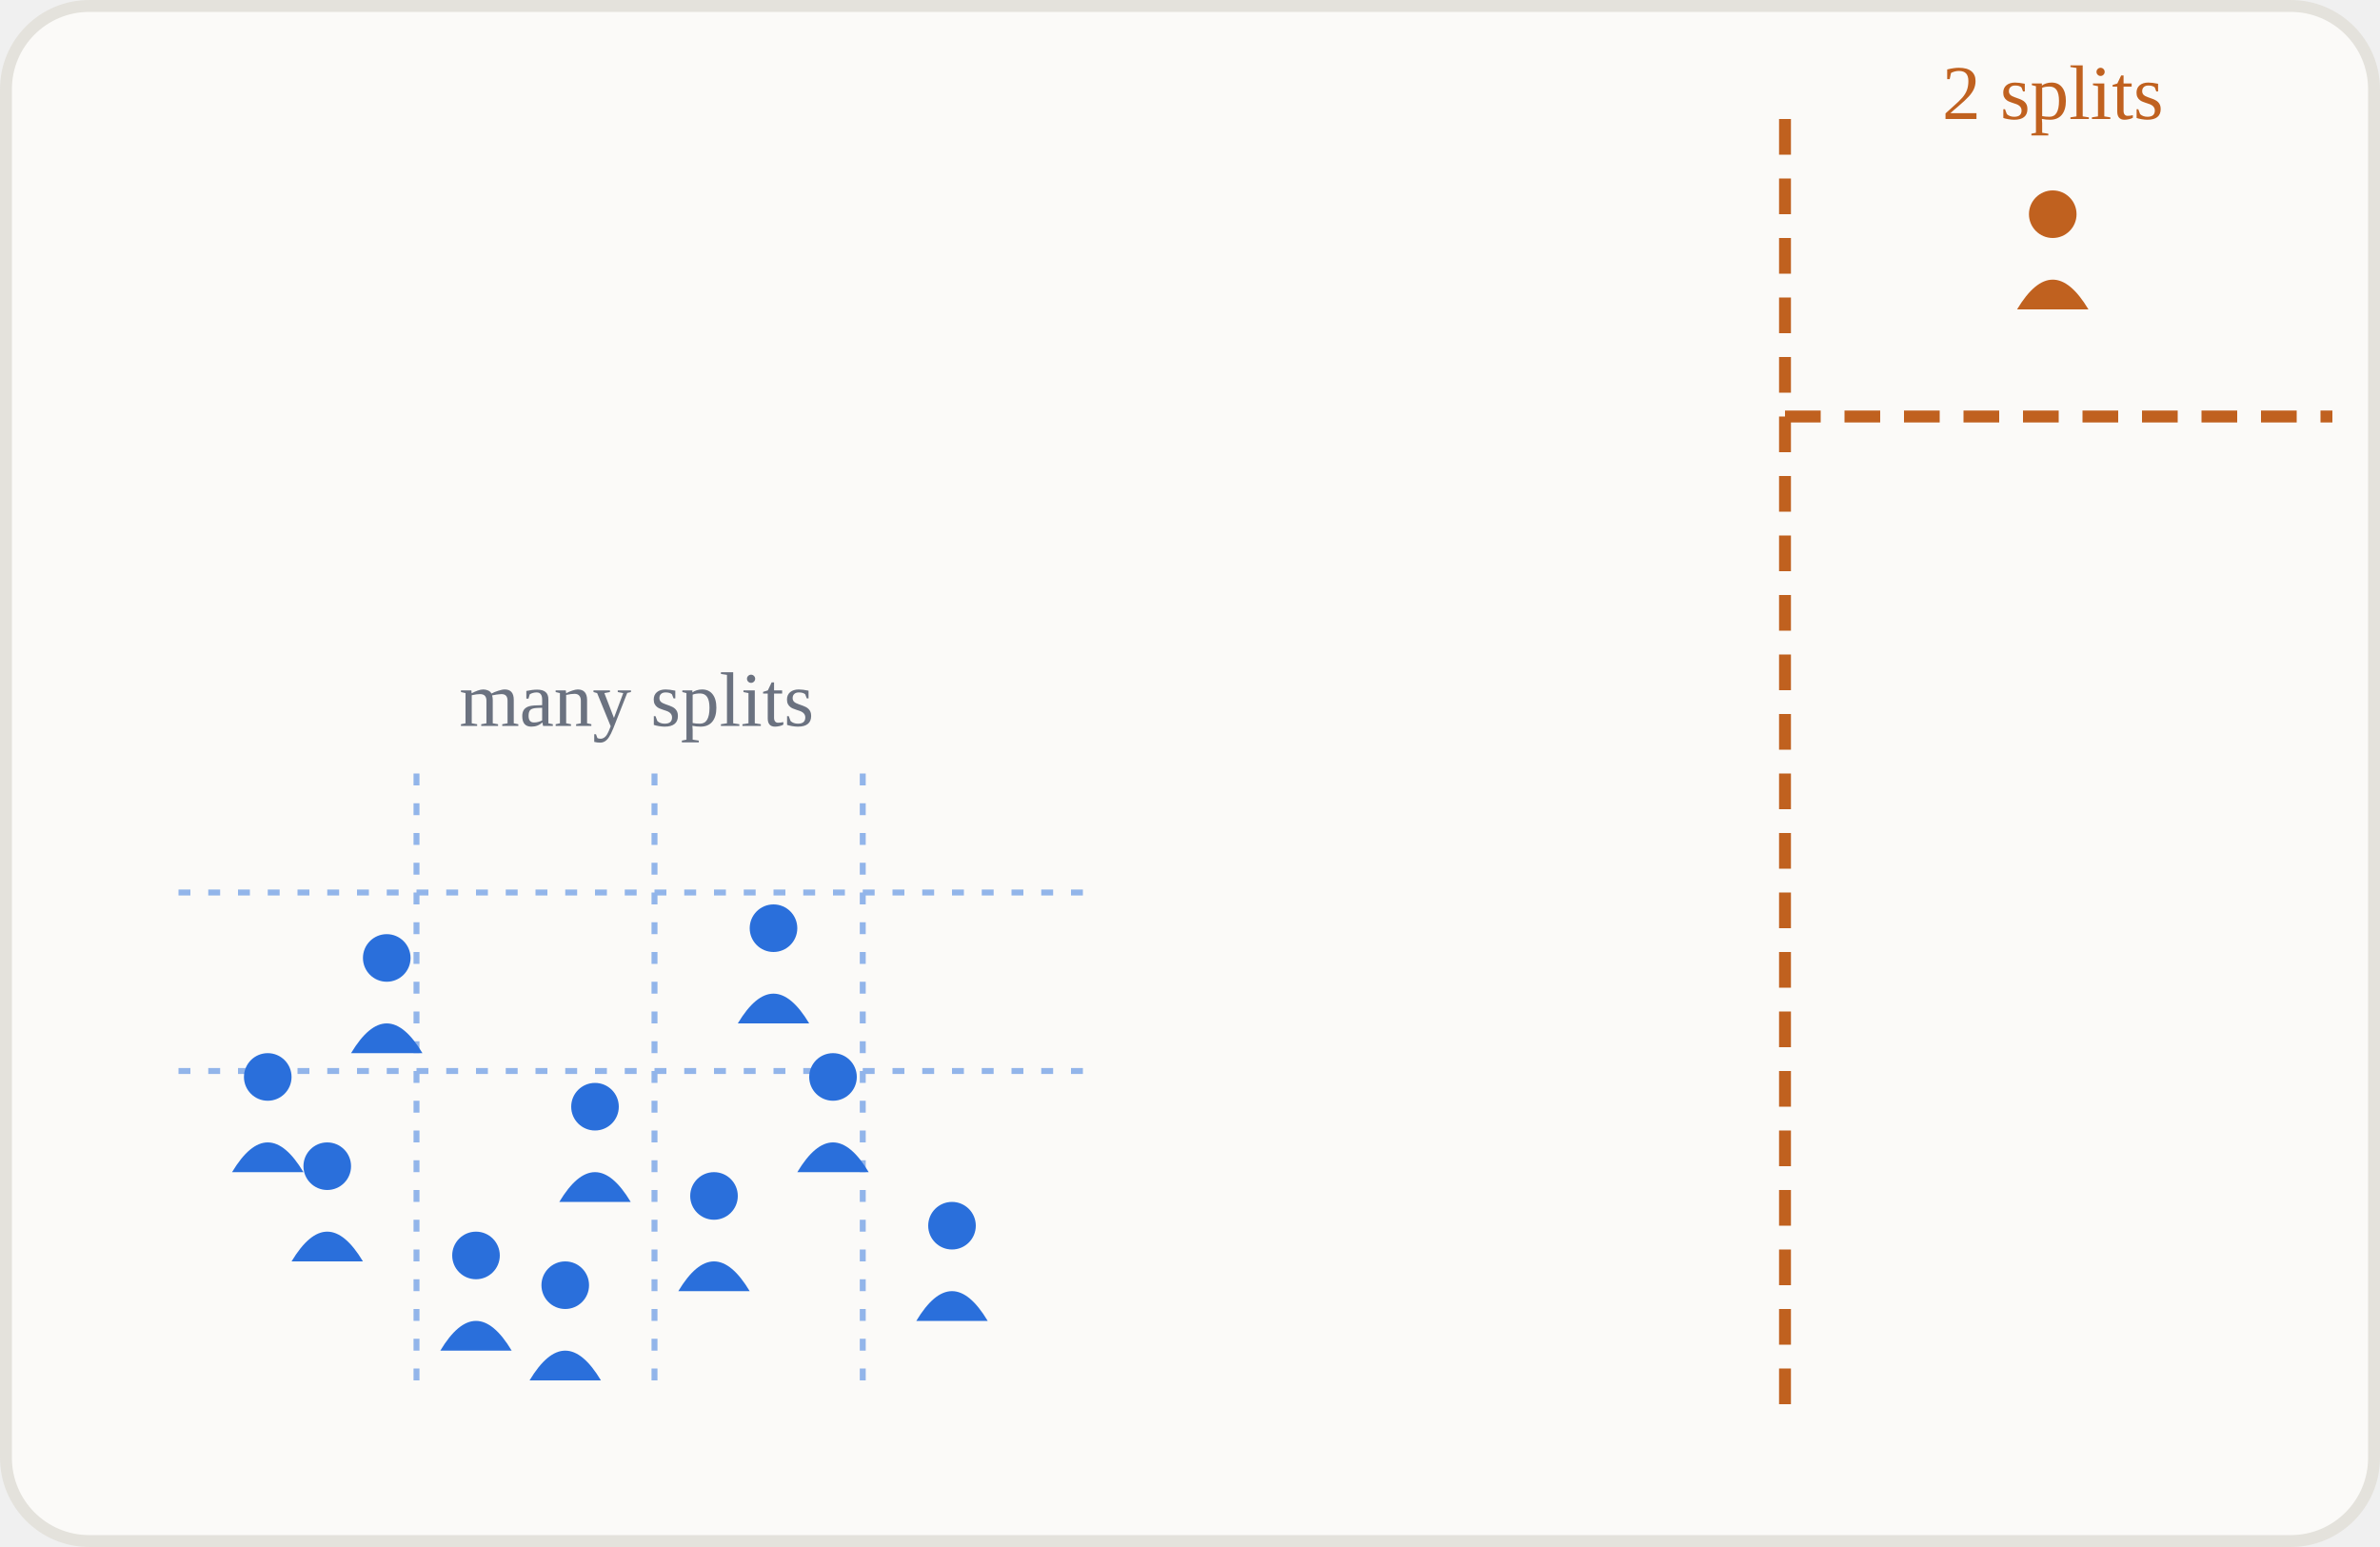
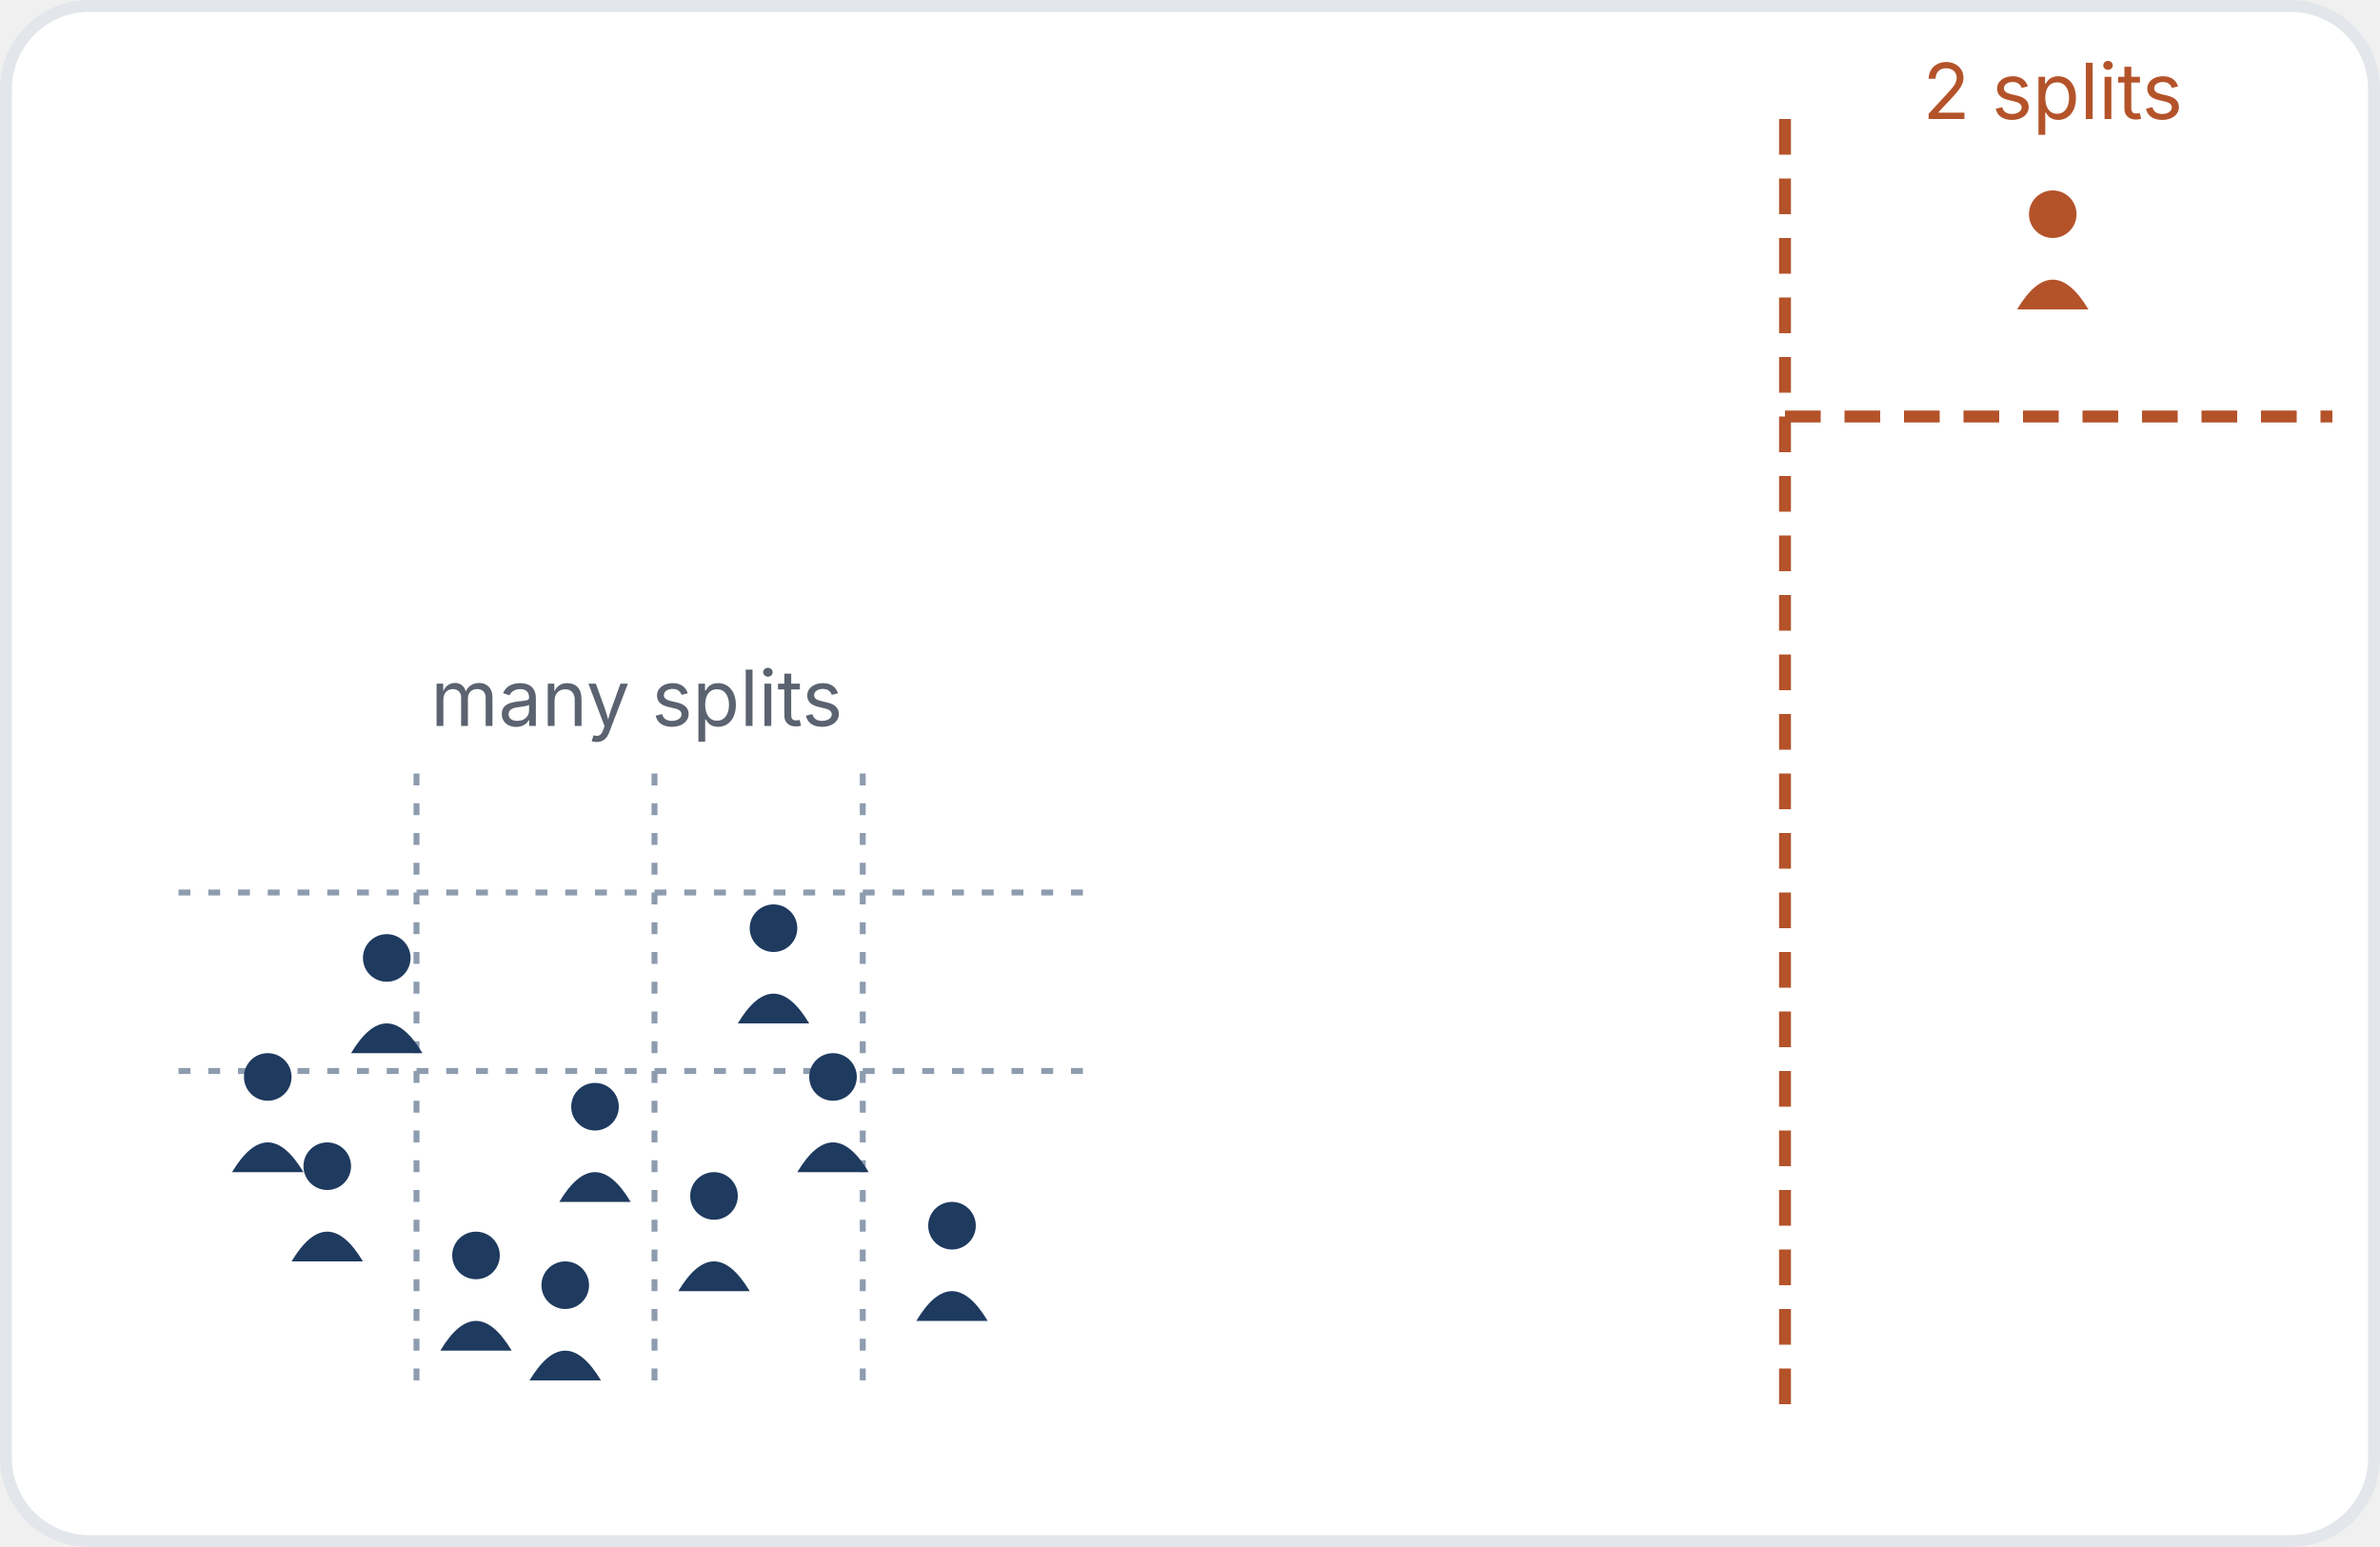
- <svg xmlns="http://www.w3.org/2000/svg" viewBox="0 0 400 260">
-   <rect x="1" y="1" width="398" height="258" rx="14" fill="#fbfaf8" stroke="#e4e2dc" stroke-width="2" />
+ <svg xmlns="http://www.w3.org/2000/svg" font-family="Inter, Segoe UI, Arial, sans-serif" viewBox="0 0 400 260">
+   <rect x="1" y="1" width="398" height="258" rx="14" fill="#ffffff" stroke="#e3e6eb" stroke-width="2" />
  <defs>
    <g id="traveler">
      <circle cx="0" cy="-9" r="4" />
      <path d="M -6 7 Q 0 -3 6 7 Z" />
    </g>
  </defs>
-   <g fill="#2a6fdb" opacity="0.5" stroke="#2a6fdb" stroke-width="1" stroke-dasharray="2 3">
+   <g fill="#1e3a5f" opacity="0.5" stroke="#1e3a5f" stroke-width="1" stroke-dasharray="2 3">
    <line x1="30" y1="150" x2="185" y2="150" />
    <line x1="30" y1="180" x2="185" y2="180" />
    <line x1="70" y1="130" x2="70" y2="235" />
    <line x1="110" y1="130" x2="110" y2="235" />
    <line x1="145" y1="130" x2="145" y2="235" />
  </g>
-   <g fill="#2a6fdb">
+   <g fill="#1e3a5f">
    <use href="#traveler" x="55" y="205" />
    <use href="#traveler" x="80" y="220" />
    <use href="#traveler" x="100" y="195" />
    <use href="#traveler" x="65" y="170" />
    <use href="#traveler" x="120" y="210" />
    <use href="#traveler" x="95" y="225" />
    <use href="#traveler" x="140" y="190" />
    <use href="#traveler" x="45" y="190" />
    <use href="#traveler" x="160" y="215" />
    <use href="#traveler" x="130" y="165" />
  </g>
-   <text x="107" y="122" font-size="13" fill="#6b7280" text-anchor="middle">many splits</text>
-   <g stroke="#c0611f" stroke-width="2" stroke-dasharray="6 4" fill="none">
+   <text x="107" y="122" font-size="13" fill="#5b6270" text-anchor="middle">many splits</text>
+   <g stroke="#b4532a" stroke-width="2" stroke-dasharray="6 4" fill="none">
    <line x1="300" y1="20" x2="300" y2="240" />
    <line x1="300" y1="70" x2="392" y2="70" />
  </g>
-   <g fill="#c0611f">
+   <g fill="#b4532a">
    <use href="#traveler" x="345" y="45" />
  </g>
-   <text x="345" y="20" font-size="13" fill="#c0611f" text-anchor="middle">2 splits</text>
+   <text x="345" y="20" font-size="13" fill="#b4532a" text-anchor="middle">2 splits</text>
</svg>
